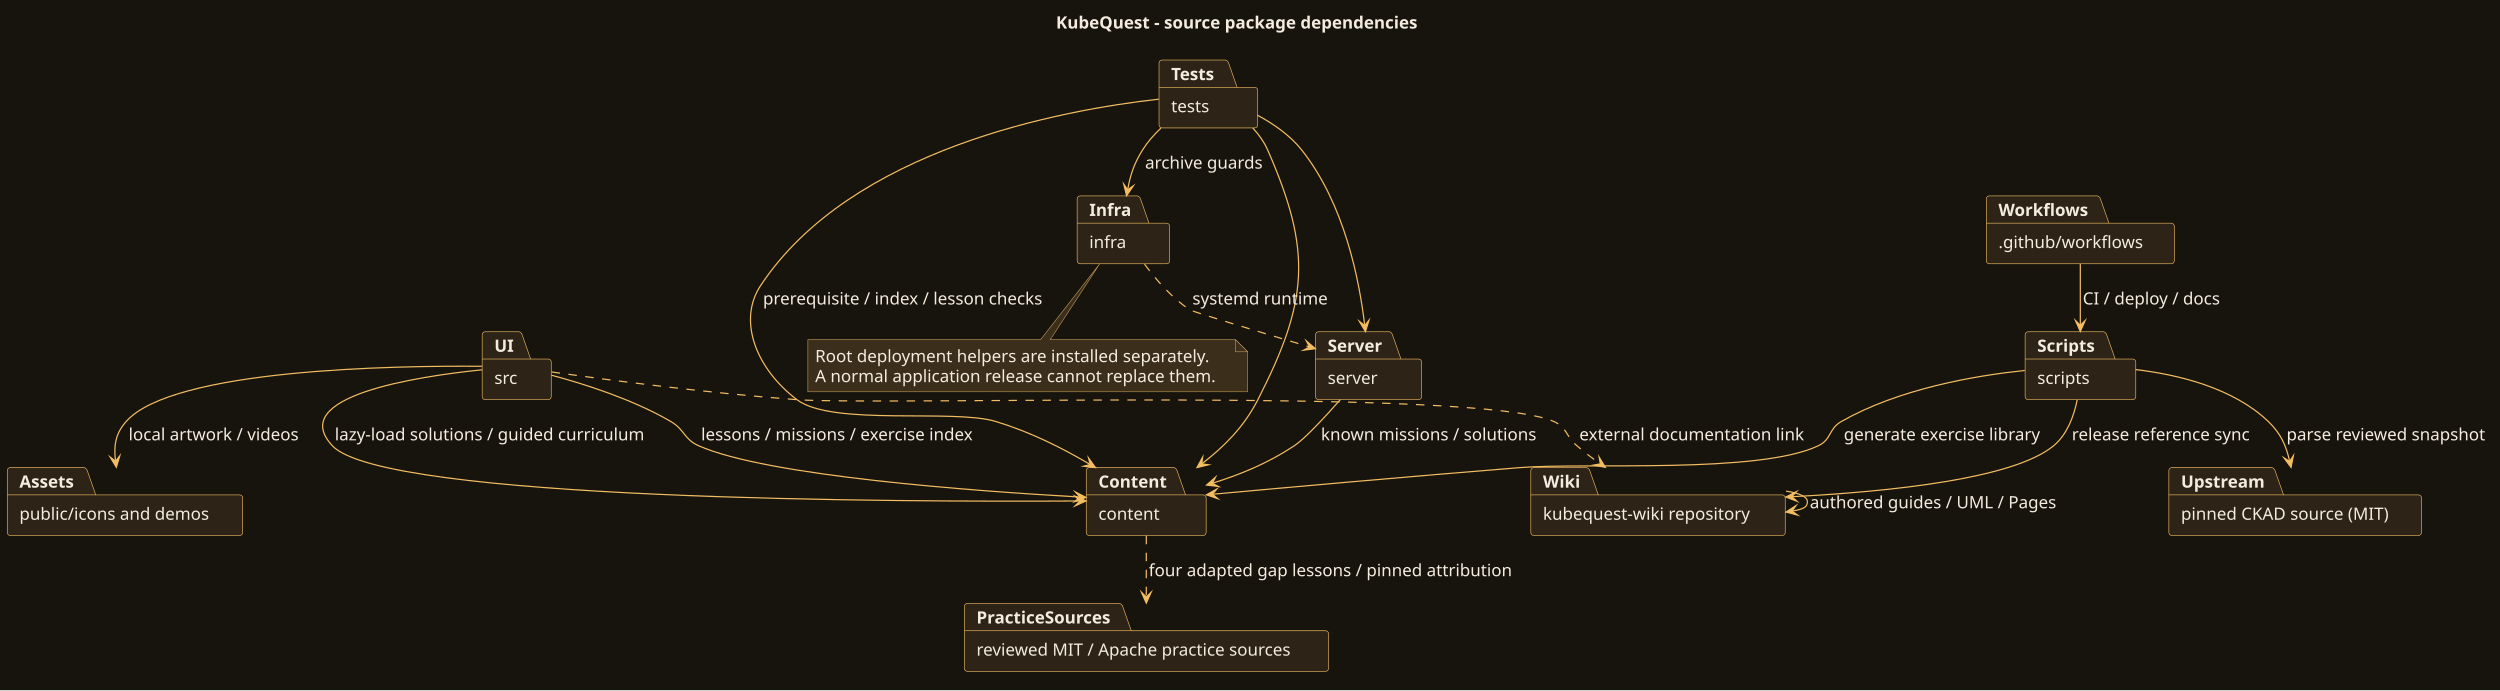
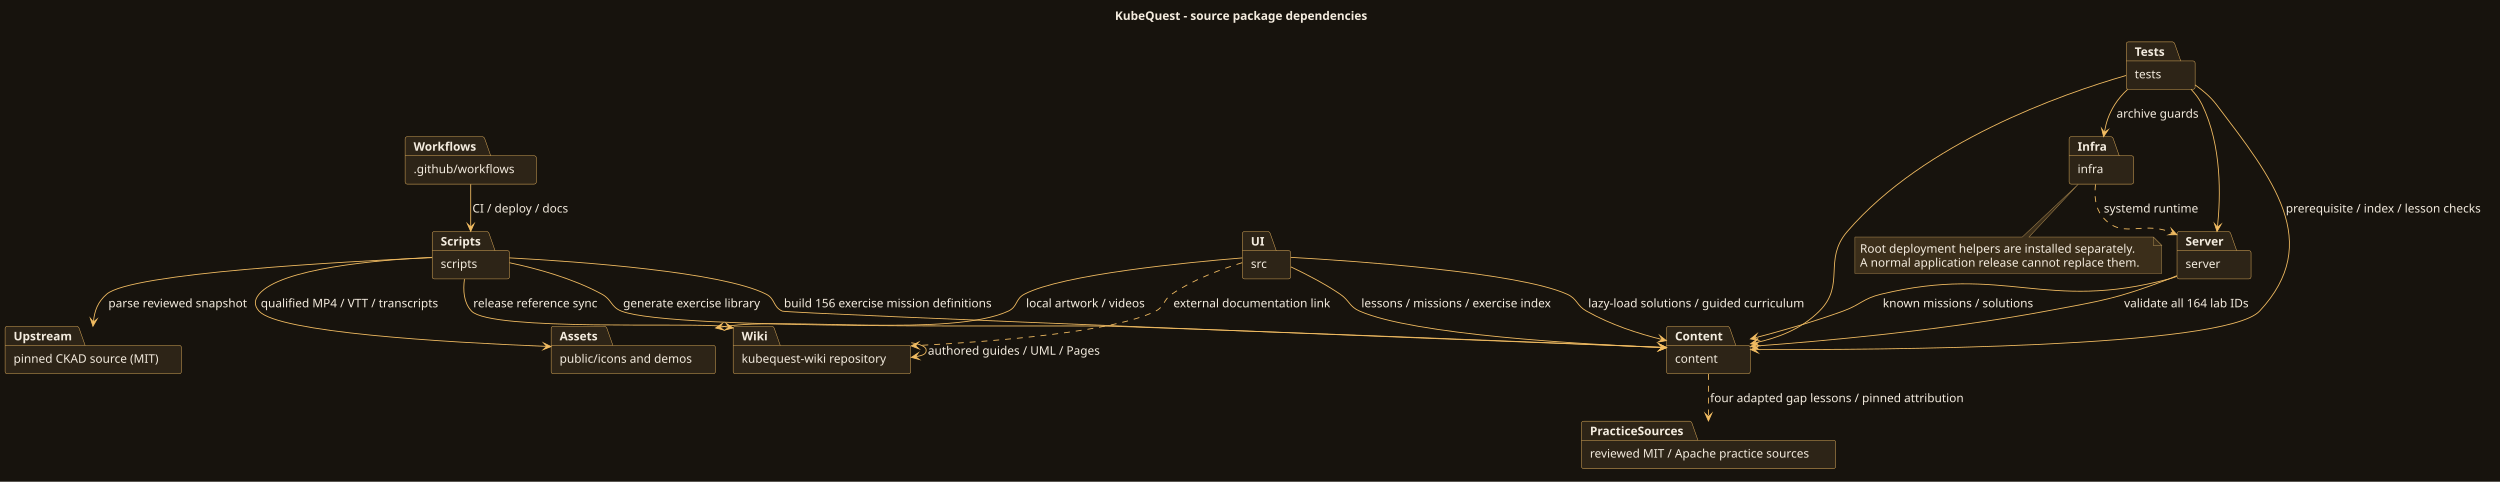
- <svg xmlns="http://www.w3.org/2000/svg" version="1.1" data-diagram-type="DESCRIPTION" style="width:2061px;height:569px;background:#17130D;" width="2061px" height="569px" viewBox="0 0 2061 569" zoomAndPan="magnify" preserveAspectRatio="none" contentStyleType="text/css">
+ <svg xmlns="http://www.w3.org/2000/svg" version="1.1" data-diagram-type="DESCRIPTION" style="width:2953px;height:569px;background:#17130D;" width="2953px" height="569px" viewBox="0 0 2953 569" zoomAndPan="magnify" preserveAspectRatio="none" contentStyleType="text/css">
  <defs />
  <g font-family="sans-serif" lengthAdjust="spacing">
-     <rect x="0" y="0" width="2061" height="569" fill="#17130D" style="stroke:none;" />
+     <rect x="0" y="0" width="2953" height="569" fill="#17130D" style="stroke:none;" />
    <g class="title" data-source-line="70">
-       <text x="870.539" y="23.535" fill="#F4ECDF" font-size="14" textLength="313.038" font-weight="700">KubeQuest - source package dependencies</text>
+       <text x="1316.959" y="23.535" fill="#F4ECDF" font-size="14" textLength="313.038" font-weight="700">KubeQuest - source package dependencies</text>
    </g>
    <g class="entity" data-qualified-name="UI" id="ent0001" data-source-line="71">
-       <path d="M400,273.488 L427.95,273.488 A3.75,3.75 0 0 1 430.45,275.988 L437.45,295.977 L451.95,295.977 A2.5,2.5 0 0 1 454.45,298.477 L454.45,326.965 A2.5,2.5 0 0 1 451.95,329.465 L400,329.465 A2.5,2.5 0 0 1 397.5,326.965 L397.5,275.988 A2.5,2.5 0 0 1 400,273.488" style="stroke:#F3BD62;stroke-width:0.5;" fill="#2D2417" />
-       <line x1="397.5" y1="295.977" x2="437.45" y2="295.977" style="stroke:#F3BD62;stroke-width:0.5;" />
-       <text x="407.5" y="290.023" fill="#F4ECDF" font-size="14" textLength="14.95" font-weight="700">UI</text>
-       <text x="407.5" y="316.512" fill="#F4ECDF" font-size="14" textLength="20.036">src</text>
+       <path d="M1470,273.488 L1497.95,273.488 A3.75,3.75 0 0 1 1500.45,275.988 L1507.45,295.977 L1521.95,295.977 A2.5,2.5 0 0 1 1524.45,298.477 L1524.45,326.965 A2.5,2.5 0 0 1 1521.95,329.465 L1470,329.465 A2.5,2.5 0 0 1 1467.5,326.965 L1467.5,275.988 A2.5,2.5 0 0 1 1470,273.488" style="stroke:#F3BD62;stroke-width:0.5;" fill="#2D2417" />
+       <line x1="1467.5" y1="295.977" x2="1507.45" y2="295.977" style="stroke:#F3BD62;stroke-width:0.5;" />
+       <text x="1477.5" y="290.023" fill="#F4ECDF" font-size="14" textLength="14.95" font-weight="700">UI</text>
+       <text x="1477.5" y="316.512" fill="#F4ECDF" font-size="14" textLength="20.036">src</text>
    </g>
    <g class="entity" data-qualified-name="Content" id="ent0002" data-source-line="72">
-       <path d="M898,385.488 L967.854,385.488 A3.75,3.75 0 0 1 970.354,387.988 L977.354,407.977 L991.854,407.977 A2.5,2.5 0 0 1 994.354,410.477 L994.354,438.965 A2.5,2.5 0 0 1 991.854,441.465 L898,441.465 A2.5,2.5 0 0 1 895.5,438.965 L895.5,387.988 A2.5,2.5 0 0 1 898,385.488" style="stroke:#F3BD62;stroke-width:0.5;" fill="#2D2417" />
-       <line x1="895.5" y1="407.977" x2="977.354" y2="407.977" style="stroke:#F3BD62;stroke-width:0.5;" />
-       <text x="905.5" y="402.023" fill="#F4ECDF" font-size="14" textLength="56.854" font-weight="700">Content</text>
-       <text x="905.5" y="428.512" fill="#F4ECDF" font-size="14" textLength="51.42">content</text>
+       <path d="M1971,385.488 L2040.854,385.488 A3.75,3.75 0 0 1 2043.354,387.988 L2050.354,407.977 L2064.854,407.977 A2.5,2.5 0 0 1 2067.354,410.477 L2067.354,438.965 A2.5,2.5 0 0 1 2064.854,441.465 L1971,441.465 A2.5,2.5 0 0 1 1968.5,438.965 L1968.5,387.988 A2.5,2.5 0 0 1 1971,385.488" style="stroke:#F3BD62;stroke-width:0.5;" fill="#2D2417" />
+       <line x1="1968.5" y1="407.977" x2="2050.354" y2="407.977" style="stroke:#F3BD62;stroke-width:0.5;" />
+       <text x="1978.5" y="402.023" fill="#F4ECDF" font-size="14" textLength="56.854" font-weight="700">Content</text>
+       <text x="1978.5" y="428.512" fill="#F4ECDF" font-size="14" textLength="51.42">content</text>
    </g>
    <g class="entity" data-qualified-name="Server" id="ent0003" data-source-line="73">
-       <path d="M1087,273.488 L1145.438,273.488 A3.75,3.75 0 0 1 1147.938,275.988 L1154.938,295.977 L1169.438,295.977 A2.5,2.5 0 0 1 1171.938,298.477 L1171.938,326.965 A2.5,2.5 0 0 1 1169.438,329.465 L1087,329.465 A2.5,2.5 0 0 1 1084.5,326.965 L1084.5,275.988 A2.5,2.5 0 0 1 1087,273.488" style="stroke:#F3BD62;stroke-width:0.5;" fill="#2D2417" />
-       <line x1="1084.5" y1="295.977" x2="1154.938" y2="295.977" style="stroke:#F3BD62;stroke-width:0.5;" />
-       <text x="1094.5" y="290.023" fill="#F4ECDF" font-size="14" textLength="45.438" font-weight="700">Server</text>
-       <text x="1094.5" y="316.512" fill="#F4ECDF" font-size="14" textLength="41.439">server</text>
+       <path d="M2574,273.488 L2632.438,273.488 A3.75,3.75 0 0 1 2634.938,275.988 L2641.938,295.977 L2656.438,295.977 A2.5,2.5 0 0 1 2658.938,298.477 L2658.938,326.965 A2.5,2.5 0 0 1 2656.438,329.465 L2574,329.465 A2.5,2.5 0 0 1 2571.5,326.965 L2571.5,275.988 A2.5,2.5 0 0 1 2574,273.488" style="stroke:#F3BD62;stroke-width:0.5;" fill="#2D2417" />
+       <line x1="2571.5" y1="295.977" x2="2641.938" y2="295.977" style="stroke:#F3BD62;stroke-width:0.5;" />
+       <text x="2581.5" y="290.023" fill="#F4ECDF" font-size="14" textLength="45.438" font-weight="700">Server</text>
+       <text x="2581.5" y="316.512" fill="#F4ECDF" font-size="14" textLength="41.439">server</text>
    </g>
    <g class="entity" data-qualified-name="Wiki" id="ent0004" data-source-line="74">
-       <path d="M1264.5,385.488 L1308.118,385.488 A3.75,3.75 0 0 1 1310.618,387.988 L1317.618,407.977 L1469.251,407.977 A2.5,2.5 0 0 1 1471.751,410.477 L1471.751,438.965 A2.5,2.5 0 0 1 1469.251,441.465 L1264.5,441.465 A2.5,2.5 0 0 1 1262,438.965 L1262,387.988 A2.5,2.5 0 0 1 1264.5,385.488" style="stroke:#F3BD62;stroke-width:0.5;" fill="#2D2417" />
-       <line x1="1262" y1="407.977" x2="1317.618" y2="407.977" style="stroke:#F3BD62;stroke-width:0.5;" />
-       <text x="1272" y="402.023" fill="#F4ECDF" font-size="14" textLength="30.618" font-weight="700">Wiki</text>
-       <text x="1272" y="428.512" fill="#F4ECDF" font-size="14" textLength="179.751">kubequest-wiki repository</text>
+       <path d="M868.5,385.488 L912.118,385.488 A3.75,3.75 0 0 1 914.618,387.988 L921.618,407.977 L1073.251,407.977 A2.5,2.5 0 0 1 1075.751,410.477 L1075.751,438.965 A2.5,2.5 0 0 1 1073.251,441.465 L868.5,441.465 A2.5,2.5 0 0 1 866,438.965 L866,387.988 A2.5,2.5 0 0 1 868.5,385.488" style="stroke:#F3BD62;stroke-width:0.5;" fill="#2D2417" />
+       <line x1="866" y1="407.977" x2="921.618" y2="407.977" style="stroke:#F3BD62;stroke-width:0.5;" />
+       <text x="876" y="402.023" fill="#F4ECDF" font-size="14" textLength="30.618" font-weight="700">Wiki</text>
+       <text x="876" y="428.512" fill="#F4ECDF" font-size="14" textLength="179.751">kubequest-wiki repository</text>
    </g>
    <g class="entity" data-qualified-name="Assets" id="ent0005" data-source-line="75">
-       <path d="M8.5,385.488 L69.434,385.488 A3.75,3.75 0 0 1 71.934,387.988 L78.934,407.977 L197.569,407.977 A2.5,2.5 0 0 1 200.069,410.477 L200.069,438.965 A2.5,2.5 0 0 1 197.569,441.465 L8.5,441.465 A2.5,2.5 0 0 1 6,438.965 L6,387.988 A2.5,2.5 0 0 1 8.5,385.488" style="stroke:#F3BD62;stroke-width:0.5;" fill="#2D2417" />
-       <line x1="6" y1="407.977" x2="78.934" y2="407.977" style="stroke:#F3BD62;stroke-width:0.5;" />
-       <text x="16" y="402.023" fill="#F4ECDF" font-size="14" textLength="47.934" font-weight="700">Assets</text>
-       <text x="16" y="428.512" fill="#F4ECDF" font-size="14" textLength="164.069">public/icons and demos</text>
+       <path d="M653.5,385.488 L714.434,385.488 A3.75,3.75 0 0 1 716.934,387.988 L723.934,407.977 L842.569,407.977 A2.5,2.5 0 0 1 845.069,410.477 L845.069,438.965 A2.5,2.5 0 0 1 842.569,441.465 L653.5,441.465 A2.5,2.5 0 0 1 651,438.965 L651,387.988 A2.5,2.5 0 0 1 653.5,385.488" style="stroke:#F3BD62;stroke-width:0.5;" fill="#2D2417" />
+       <line x1="651" y1="407.977" x2="723.934" y2="407.977" style="stroke:#F3BD62;stroke-width:0.5;" />
+       <text x="661" y="402.023" fill="#F4ECDF" font-size="14" textLength="47.934" font-weight="700">Assets</text>
+       <text x="661" y="428.512" fill="#F4ECDF" font-size="14" textLength="164.069">public/icons and demos</text>
    </g>
    <g class="entity" data-qualified-name="Infra" id="ent0006" data-source-line="76">
-       <path d="M890.5,161.488 L937.734,161.488 A3.75,3.75 0 0 1 940.234,163.988 L947.234,183.977 L961.734,183.977 A2.5,2.5 0 0 1 964.234,186.477 L964.234,214.965 A2.5,2.5 0 0 1 961.734,217.465 L890.5,217.465 A2.5,2.5 0 0 1 888,214.965 L888,163.988 A2.5,2.5 0 0 1 890.5,161.488" style="stroke:#F3BD62;stroke-width:0.5;" fill="#2D2417" />
-       <line x1="888" y1="183.977" x2="947.234" y2="183.977" style="stroke:#F3BD62;stroke-width:0.5;" />
-       <text x="898" y="178.023" fill="#F4ECDF" font-size="14" textLength="34.234" font-weight="700">Infra</text>
-       <text x="898" y="204.512" fill="#F4ECDF" font-size="14" textLength="31.343">infra</text>
+       <path d="M2446.5,161.488 L2493.734,161.488 A3.75,3.75 0 0 1 2496.234,163.988 L2503.234,183.977 L2517.734,183.977 A2.5,2.5 0 0 1 2520.234,186.477 L2520.234,214.965 A2.5,2.5 0 0 1 2517.734,217.465 L2446.5,217.465 A2.5,2.5 0 0 1 2444,214.965 L2444,163.988 A2.5,2.5 0 0 1 2446.5,161.488" style="stroke:#F3BD62;stroke-width:0.5;" fill="#2D2417" />
+       <line x1="2444" y1="183.977" x2="2503.234" y2="183.977" style="stroke:#F3BD62;stroke-width:0.5;" />
+       <text x="2454" y="178.023" fill="#F4ECDF" font-size="14" textLength="34.234" font-weight="700">Infra</text>
+       <text x="2454" y="204.512" fill="#F4ECDF" font-size="14" textLength="31.343">infra</text>
    </g>
    <g class="entity" data-qualified-name="Scripts" id="ent0007" data-source-line="77">
-       <path d="M1672,273.488 L1734.232,273.488 A3.75,3.75 0 0 1 1736.732,275.988 L1743.732,295.977 L1758.232,295.977 A2.5,2.5 0 0 1 1760.732,298.477 L1760.732,326.965 A2.5,2.5 0 0 1 1758.232,329.465 L1672,329.465 A2.5,2.5 0 0 1 1669.5,326.965 L1669.5,275.988 A2.5,2.5 0 0 1 1672,273.488" style="stroke:#F3BD62;stroke-width:0.5;" fill="#2D2417" />
-       <line x1="1669.5" y1="295.977" x2="1743.732" y2="295.977" style="stroke:#F3BD62;stroke-width:0.5;" />
-       <text x="1679.5" y="290.023" fill="#F4ECDF" font-size="14" textLength="49.232" font-weight="700">Scripts</text>
-       <text x="1679.5" y="316.512" fill="#F4ECDF" font-size="14" textLength="45.268">scripts</text>
+       <path d="M513,273.488 L575.232,273.488 A3.75,3.75 0 0 1 577.732,275.988 L584.732,295.977 L599.232,295.977 A2.5,2.5 0 0 1 601.732,298.477 L601.732,326.965 A2.5,2.5 0 0 1 599.232,329.465 L513,329.465 A2.5,2.5 0 0 1 510.5,326.965 L510.5,275.988 A2.5,2.5 0 0 1 513,273.488" style="stroke:#F3BD62;stroke-width:0.5;" fill="#2D2417" />
+       <line x1="510.5" y1="295.977" x2="584.732" y2="295.977" style="stroke:#F3BD62;stroke-width:0.5;" />
+       <text x="520.5" y="290.023" fill="#F4ECDF" font-size="14" textLength="49.232" font-weight="700">Scripts</text>
+       <text x="520.5" y="316.512" fill="#F4ECDF" font-size="14" textLength="45.268">scripts</text>
    </g>
    <g class="entity" data-qualified-name="Tests" id="ent0008" data-source-line="78">
-       <path d="M958,49.488 L1010.368,49.488 A3.75,3.75 0 0 1 1012.868,51.988 L1019.868,71.977 L1034.368,71.977 A2.5,2.5 0 0 1 1036.868,74.477 L1036.868,102.965 A2.5,2.5 0 0 1 1034.368,105.465 L958,105.465 A2.5,2.5 0 0 1 955.5,102.965 L955.5,51.988 A2.5,2.5 0 0 1 958,49.488" style="stroke:#F3BD62;stroke-width:0.5;" fill="#2D2417" />
-       <line x1="955.5" y1="71.977" x2="1019.868" y2="71.977" style="stroke:#F3BD62;stroke-width:0.5;" />
-       <text x="965.5" y="66.023" fill="#F4ECDF" font-size="14" textLength="39.368" font-weight="700">Tests</text>
-       <text x="965.5" y="92.512" fill="#F4ECDF" font-size="14" textLength="32.546">tests</text>
+       <path d="M2514,49.488 L2566.368,49.488 A3.75,3.75 0 0 1 2568.868,51.988 L2575.868,71.977 L2590.368,71.977 A2.5,2.5 0 0 1 2592.868,74.477 L2592.868,102.965 A2.5,2.5 0 0 1 2590.368,105.465 L2514,105.465 A2.5,2.5 0 0 1 2511.5,102.965 L2511.5,51.988 A2.5,2.5 0 0 1 2514,49.488" style="stroke:#F3BD62;stroke-width:0.5;" fill="#2D2417" />
+       <line x1="2511.5" y1="71.977" x2="2575.868" y2="71.977" style="stroke:#F3BD62;stroke-width:0.5;" />
+       <text x="2521.5" y="66.023" fill="#F4ECDF" font-size="14" textLength="39.368" font-weight="700">Tests</text>
+       <text x="2521.5" y="92.512" fill="#F4ECDF" font-size="14" textLength="32.546">tests</text>
    </g>
    <g class="entity" data-qualified-name="Workflows" id="ent0009" data-source-line="79">
-       <path d="M1640,161.488 L1729.111,161.488 A3.75,3.75 0 0 1 1731.611,163.988 L1738.611,183.977 L1789.988,183.977 A2.5,2.5 0 0 1 1792.488,186.477 L1792.488,214.965 A2.5,2.5 0 0 1 1789.988,217.465 L1640,217.465 A2.5,2.5 0 0 1 1637.5,214.965 L1637.5,163.988 A2.5,2.5 0 0 1 1640,161.488" style="stroke:#F3BD62;stroke-width:0.5;" fill="#2D2417" />
-       <line x1="1637.5" y1="183.977" x2="1738.611" y2="183.977" style="stroke:#F3BD62;stroke-width:0.5;" />
-       <text x="1647.5" y="178.023" fill="#F4ECDF" font-size="14" textLength="76.111" font-weight="700">Workflows</text>
-       <text x="1647.5" y="204.512" fill="#F4ECDF" font-size="14" textLength="124.988">.github/workflows</text>
+       <path d="M481,161.488 L570.111,161.488 A3.75,3.75 0 0 1 572.611,163.988 L579.611,183.977 L630.988,183.977 A2.5,2.5 0 0 1 633.488,186.477 L633.488,214.965 A2.5,2.5 0 0 1 630.988,217.465 L481,217.465 A2.5,2.5 0 0 1 478.5,214.965 L478.5,163.988 A2.5,2.5 0 0 1 481,161.488" style="stroke:#F3BD62;stroke-width:0.5;" fill="#2D2417" />
+       <line x1="478.5" y1="183.977" x2="579.611" y2="183.977" style="stroke:#F3BD62;stroke-width:0.5;" />
+       <text x="488.5" y="178.023" fill="#F4ECDF" font-size="14" textLength="76.111" font-weight="700">Workflows</text>
+       <text x="488.5" y="204.512" fill="#F4ECDF" font-size="14" textLength="124.988">.github/workflows</text>
    </g>
    <g class="entity" data-qualified-name="Upstream" id="ent0011" data-source-line="81">
-       <path d="M1790.5,385.488 L1873.049,385.488 A3.75,3.75 0 0 1 1875.549,387.988 L1882.549,407.977 L1993.781,407.977 A2.5,2.5 0 0 1 1996.281,410.477 L1996.281,438.965 A2.5,2.5 0 0 1 1993.781,441.465 L1790.5,441.465 A2.5,2.5 0 0 1 1788,438.965 L1788,387.988 A2.5,2.5 0 0 1 1790.5,385.488" style="stroke:#F3BD62;stroke-width:0.5;" fill="#2D2417" />
-       <line x1="1788" y1="407.977" x2="1882.549" y2="407.977" style="stroke:#F3BD62;stroke-width:0.5;" />
-       <text x="1798" y="402.023" fill="#F4ECDF" font-size="14" textLength="69.549" font-weight="700">Upstream</text>
-       <text x="1798" y="428.512" fill="#F4ECDF" font-size="14" textLength="178.281">pinned CKAD source (MIT)</text>
+       <path d="M8.5,385.488 L91.049,385.488 A3.75,3.75 0 0 1 93.549,387.988 L100.549,407.977 L211.781,407.977 A2.5,2.5 0 0 1 214.281,410.477 L214.281,438.965 A2.5,2.5 0 0 1 211.781,441.465 L8.5,441.465 A2.5,2.5 0 0 1 6,438.965 L6,387.988 A2.5,2.5 0 0 1 8.5,385.488" style="stroke:#F3BD62;stroke-width:0.5;" fill="#2D2417" />
+       <line x1="6" y1="407.977" x2="100.549" y2="407.977" style="stroke:#F3BD62;stroke-width:0.5;" />
+       <text x="16" y="402.023" fill="#F4ECDF" font-size="14" textLength="69.549" font-weight="700">Upstream</text>
+       <text x="16" y="428.512" fill="#F4ECDF" font-size="14" textLength="178.281">pinned CKAD source (MIT)</text>
    </g>
    <g class="entity" data-qualified-name="PracticeSources" id="ent0015" data-source-line="85">
-       <path d="M797.5,497.488 L923.081,497.488 A3.75,3.75 0 0 1 925.581,499.988 L932.581,519.977 L1092.772,519.977 A2.5,2.5 0 0 1 1095.272,522.477 L1095.272,550.965 A2.5,2.5 0 0 1 1092.772,553.465 L797.5,553.465 A2.5,2.5 0 0 1 795,550.965 L795,499.988 A2.5,2.5 0 0 1 797.5,497.488" style="stroke:#F3BD62;stroke-width:0.5;" fill="#2D2417" />
-       <line x1="795" y1="519.977" x2="932.581" y2="519.977" style="stroke:#F3BD62;stroke-width:0.5;" />
-       <text x="805" y="514.023" fill="#F4ECDF" font-size="14" textLength="112.581" font-weight="700">PracticeSources</text>
-       <text x="805" y="540.512" fill="#F4ECDF" font-size="14" textLength="270.272">reviewed MIT / Apache practice sources</text>
+       <path d="M1870.5,497.488 L1996.081,497.488 A3.75,3.75 0 0 1 1998.581,499.988 L2005.581,519.977 L2165.772,519.977 A2.5,2.5 0 0 1 2168.272,522.477 L2168.272,550.965 A2.5,2.5 0 0 1 2165.772,553.465 L1870.5,553.465 A2.5,2.5 0 0 1 1868,550.965 L1868,499.988 A2.5,2.5 0 0 1 1870.5,497.488" style="stroke:#F3BD62;stroke-width:0.5;" fill="#2D2417" />
+       <line x1="1868" y1="519.977" x2="2005.581" y2="519.977" style="stroke:#F3BD62;stroke-width:0.5;" />
+       <text x="1878" y="514.023" fill="#F4ECDF" font-size="14" textLength="112.581" font-weight="700">PracticeSources</text>
+       <text x="1878" y="540.512" fill="#F4ECDF" font-size="14" textLength="270.272">reviewed MIT / Apache practice sources</text>
    </g>
-     <g class="entity" data-qualified-name="GMN28" id="ent0029" data-source-line="99">
-       <path d="M666,279.988 L666,322.965 A0,0 0 0 0 666,322.965 L1028.496,322.965 A0,0 0 0 0 1028.496,322.965 L1028.496,289.988 L1018.496,279.988 L865.843,279.988 L906.472,217.679 L857.843,279.988 L666,279.988 A0,0 0 0 0 666,279.988" style="stroke:#BB9658;stroke-width:0.5;" fill="#3B2E1A" />
-       <path d="M1018.496,279.988 L1018.496,289.988 L1028.496,289.988 L1018.496,279.988" style="stroke:#BB9658;stroke-width:0.5;" fill="#3B2E1A" />
-       <text x="672" y="298.523" fill="#F4ECDF" font-size="14" textLength="336.198">Root deployment helpers are installed separately.</text>
-       <text x="672" y="315.012" fill="#F4ECDF" font-size="14" textLength="341.496">A normal application release cannot replace them.</text>
+     <g class="entity" data-qualified-name="GMN31" id="ent0032" data-source-line="102">
+       <path d="M2191,279.988 L2191,322.965 A0,0 0 0 0 2191,322.965 L2553.496,322.965 A0,0 0 0 0 2553.496,322.965 L2553.496,289.988 L2543.496,279.988 L2396.668,279.988 L2454.809,217.679 L2388.668,279.988 L2191,279.988 A0,0 0 0 0 2191,279.988" style="stroke:#BB9658;stroke-width:0.5;" fill="#3B2E1A" />
+       <path d="M2543.496,279.988 L2543.496,289.988 L2553.496,289.988 L2543.496,279.988" style="stroke:#BB9658;stroke-width:0.5;" fill="#3B2E1A" />
+       <text x="2197" y="298.523" fill="#F4ECDF" font-size="14" textLength="336.198">Root deployment helpers are installed separately.</text>
+       <text x="2197" y="315.012" fill="#F4ECDF" font-size="14" textLength="341.496">A normal application release cannot replace them.</text>
    </g>
    <g class="link" data-entity-1="ent0001" data-entity-2="ent0002" id="lnk10" data-link-type="dependency">
-       <polygon points="895.237,410.026,886.476,405.527,890.245,409.745,886.027,413.514,895.237,410.026" fill="#F3BD62" style="stroke:#F3BD62;stroke-width:1;stroke-linejoin:miter;stroke-miterlimit:10;" />
-       <path d="M454.568,309.306 C481.216,316.412 521.481,329.099 553,347.488 C564.701,354.315 563.623,361.983 576,367.488 C632.018,392.407 803.153,404.844 890.245,409.745" style="stroke:#F3BD62;stroke-width:1;" fill="none" />
-       <text x="578" y="363.023" fill="#F4ECDF" font-size="14" textLength="241.24">lessons / missions / exercise index</text>
+       <polygon points="1968.46,410.769,1959.632,406.404,1963.465,410.564,1959.304,414.397,1968.46,410.769" fill="#F3BD62" style="stroke:#F3BD62;stroke-width:1;stroke-linejoin:miter;stroke-miterlimit:10;" />
+       <path d="M1524.79,315.246 C1542.221,323.483 1564.571,334.974 1583,347.488 C1594.207,355.098 1593.589,362.06 1606,367.488 C1669.947,395.454 1868.582,406.672 1963.465,410.564" style="stroke:#F3BD62;stroke-width:1;" fill="none" />
+       <text x="1608" y="363.023" fill="#F4ECDF" font-size="14" textLength="241.24">lessons / missions / exercise index</text>
    </g>
    <g class="link" data-entity-1="ent0007" data-entity-2="ent0011" id="lnk12" data-link-type="dependency">
-       <polygon points="1888.715,385.315,1890.661,375.66,1887.627,380.435,1882.852,377.401,1888.715,385.315" fill="#F3BD62" style="stroke:#F3BD62;stroke-width:1;stroke-linejoin:miter;stroke-miterlimit:10;" />
-       <path d="M1760.596,304.687 C1794.82,308.689 1840.648,319.394 1870,347.488 C1880.328,357.373 1884.72,367.393 1887.627,380.435" style="stroke:#F3BD62;stroke-width:1;" fill="none" />
-       <text x="1885" y="363.023" fill="#F4ECDF" font-size="14" textLength="168.116">parse reviewed snapshot</text>
+       <polygon points="109.776,385.362,114.693,376.828,110.298,380.389,106.736,375.994,109.776,385.362" fill="#F3BD62" style="stroke:#F3BD62;stroke-width:1;stroke-linejoin:miter;stroke-miterlimit:10;" />
+       <path d="M510.488,304.326 C405.782,308.964 154.576,322.584 126,347.488 C115.311,356.804 111.698,367.03 110.298,380.389" style="stroke:#F3BD62;stroke-width:1;" fill="none" />
+       <text x="128" y="363.023" fill="#F4ECDF" font-size="14" textLength="168.116">parse reviewed snapshot</text>
    </g>
    <g class="link" data-entity-1="ent0007" data-entity-2="ent0002" id="lnk13" data-link-type="dependency">
-       <polygon points="994.592,407.92,1003.918,411.085,999.571,407.465,1003.191,403.118,994.592,407.92" fill="#F3BD62" style="stroke:#F3BD62;stroke-width:1;stroke-linejoin:miter;stroke-miterlimit:10;" />
-       <path d="M1669.267,305.406 C1627.501,309.754 1565.249,320.573 1518,347.488 C1507.347,353.557 1510.082,362.243 1499,367.488 C1449.456,390.936 1307.636,381.095 1253,385.488 C1161.775,392.824 1060.422,401.91 999.571,407.465" style="stroke:#F3BD62;stroke-width:1;" fill="none" />
-       <text x="1520" y="363.023" fill="#F4ECDF" font-size="14" textLength="167.85">generate exercise library</text>
+       <polygon points="1968.355,410.441,1959.526,406.076,1963.359,410.237,1959.198,414.069,1968.355,410.441" fill="#F3BD62" style="stroke:#F3BD62;stroke-width:1;stroke-linejoin:miter;stroke-miterlimit:10;" />
+       <path d="M601.761,310.339 C633.738,317.096 676.68,328.777 711,347.488 C722.894,353.973 721.386,362.548 734,367.488 C794.449,391.163 1253.119,383.237 1318,385.488 C1562.002,393.954 1848.782,405.541 1963.359,410.237" style="stroke:#F3BD62;stroke-width:1;" fill="none" />
+       <text x="736" y="363.023" fill="#F4ECDF" font-size="14" textLength="167.85">generate exercise library</text>
    </g>
    <g class="link" data-entity-1="ent0001" data-entity-2="ent0002" id="lnk14" data-link-type="dependency">
-       <polygon points="895.309,412.967,886.284,409.023,890.309,412.998,886.334,417.023,895.309,412.967" fill="#F3BD62" style="stroke:#F3BD62;stroke-width:1;stroke-linejoin:miter;stroke-miterlimit:10;" />
-       <path d="M397.296,304.881 C343.421,310.378 235.871,326.717 274,367.488 C316.192,412.604 742.166,413.911 890.309,412.998" style="stroke:#F3BD62;stroke-width:1;" fill="none" />
-       <text x="276" y="363.023" fill="#F4ECDF" font-size="14" textLength="271.564">lazy-load solutions / guided curriculum</text>
+       <polygon points="1968.289,402.332,1960.523,396.275,1963.437,401.123,1958.589,404.038,1968.289,402.332" fill="#F3BD62" style="stroke:#F3BD62;stroke-width:1;stroke-linejoin:miter;stroke-miterlimit:10;" />
+       <path d="M1524.653,303.975 C1598.316,308.137 1792.596,321.343 1851,347.488 C1863.364,353.023 1862.173,360.883 1874,367.488 C1903.385,383.899 1934.701,393.964 1963.437,401.123" style="stroke:#F3BD62;stroke-width:1;" fill="none" />
+       <text x="1876" y="363.023" fill="#F4ECDF" font-size="14" textLength="271.564">lazy-load solutions / guided curriculum</text>
    </g>
    <g class="link" data-entity-1="ent0002" data-entity-2="ent0015" id="lnk16" data-link-type="dependency">
-       <polygon points="945,497.229,949,488.229,945,492.229,941,488.229,945,497.229" fill="#F3BD62" style="stroke:#F3BD62;stroke-width:1;stroke-linejoin:miter;stroke-miterlimit:10;" />
-       <path d="M945,441.679 C945,458.603 945,475.293 945,492.229" style="stroke:#F3BD62;stroke-width:1;stroke-dasharray:7,7;" fill="none" />
-       <text x="947" y="475.023" fill="#F4ECDF" font-size="14" textLength="311.732">four adapted gap lessons / pinned attribution</text>
+       <polygon points="2018,497.229,2022,488.229,2018,492.229,2014,488.229,2018,497.229" fill="#F3BD62" style="stroke:#F3BD62;stroke-width:1;stroke-linejoin:miter;stroke-miterlimit:10;" />
+       <path d="M2018,441.679 C2018,458.603 2018,475.293 2018,492.229" style="stroke:#F3BD62;stroke-width:1;stroke-dasharray:7,7;" fill="none" />
+       <text x="2020" y="475.023" fill="#F4ECDF" font-size="14" textLength="311.732">four adapted gap lessons / pinned attribution</text>
    </g>
    <g class="link" data-entity-1="ent0008" data-entity-2="ent0002" id="lnk17" data-link-type="dependency">
-       <polygon points="903.088,385.479,897.356,377.471,898.778,382.946,893.302,384.368,903.088,385.479" fill="#F3BD62" style="stroke:#F3BD62;stroke-width:1;stroke-linejoin:miter;stroke-miterlimit:10;" />
-       <path d="M955.276,81.762 C875.889,90.593 701.69,122.539 627,235.488 C607.785,264.546 623.624,304.248 657,329.488 C686.243,351.603 785.932,336.791 821,347.488 C849.828,356.282 875.511,369.274 898.778,382.946" style="stroke:#F3BD62;stroke-width:1;" fill="none" />
-       <text x="629" y="251.023" fill="#F4ECDF" font-size="14" textLength="245.957">prerequisite / index / lesson checks</text>
+       <polygon points="2067.752,412.857,2076.737,416.891,2072.752,412.876,2076.768,408.891,2067.752,412.857" fill="#F3BD62" style="stroke:#F3BD62;stroke-width:1;stroke-linejoin:miter;stroke-miterlimit:10;" />
+       <path d="M2592.816,100.297 C2602.086,106.766 2611.193,114.552 2618,123.488 C2685.136,211.618 2744.59,286.493 2669,367.488 C2628.25,411.152 2217.91,413.435 2072.752,412.876" style="stroke:#F3BD62;stroke-width:1;" fill="none" />
+       <text x="2700" y="251.023" fill="#F4ECDF" font-size="14" textLength="245.957">prerequisite / index / lesson checks</text>
    </g>
-     <g class="link" data-entity-1="ent0001" data-entity-2="ent0004" id="lnk18" data-link-type="dependency">
-       <polygon points="1323.449,385.272,1318.341,376.851,1319.343,382.419,1313.776,383.421,1323.449,385.272" fill="#F3BD62" style="stroke:#F3BD62;stroke-width:1;stroke-linejoin:miter;stroke-miterlimit:10;" />
-       <path d="M454.733,306.667 C498.344,312.823 583.908,324.173 657,329.488 C726.179,334.519 1217.664,319.209 1281,347.488 C1292.195,352.487 1290.632,359.578 1300,367.488 C1307.28,373.636 1311.314,376.839 1319.343,382.419" style="stroke:#F3BD62;stroke-width:1;stroke-dasharray:7,7;" fill="none" />
-       <text x="1302" y="363.023" fill="#F4ECDF" font-size="14" textLength="191.81">external documentation link</text>
+     <g class="link" data-entity-1="ent0007" data-entity-2="ent0002" id="lnk18" data-link-type="dependency">
+       <polygon points="1968.451,410.574,1959.612,406.229,1963.455,410.381,1959.303,414.223,1968.451,410.574" fill="#F3BD62" style="stroke:#F3BD62;stroke-width:1;stroke-linejoin:miter;stroke-miterlimit:10;" />
+       <path d="M601.688,304.594 C683.866,308.999 852.906,321.05 905,347.488 C915.933,353.037 912.836,362.421 924,367.488 C930.031,370.226 1750.691,402.147 1963.455,410.381" style="stroke:#F3BD62;stroke-width:1;" fill="none" />
+       <text x="926" y="363.023" fill="#F4ECDF" font-size="14" textLength="259.725">build 156 exercise mission definitions</text>
    </g>
-     <g class="link" data-entity-1="ent0001" data-entity-2="ent0005" id="lnk19" data-link-type="dependency">
-       <polygon points="95.912,385.213,98.741,375.78,95.28,380.254,90.806,376.792,95.912,385.213" fill="#F3BD62" style="stroke:#F3BD62;stroke-width:1;stroke-linejoin:miter;stroke-miterlimit:10;" />
-       <path d="M397.314,301.972 C325.747,301.357 142.309,304.131 104,347.488 C95.107,357.553 93.633,367.346 95.28,380.254" style="stroke:#F3BD62;stroke-width:1;" fill="none" />
-       <text x="106" y="363.023" fill="#F4ECDF" font-size="14" textLength="147.861">local artwork / videos</text>
+     <g class="link" data-entity-1="ent0003" data-entity-2="ent0002" id="lnk19" data-link-type="dependency">
+       <polygon points="2067.792,409.187,2077.059,412.52,2072.778,408.823,2076.476,404.541,2067.792,409.187" fill="#F3BD62" style="stroke:#F3BD62;stroke-width:1;stroke-linejoin:miter;stroke-miterlimit:10;" />
+       <path d="M2571.371,325.628 C2568.233,327.009 2565.088,328.313 2562,329.488 C2499.738,353.19 2482.492,355.279 2417,367.488 C2292.448,390.708 2148.623,403.274 2072.778,408.823" style="stroke:#F3BD62;stroke-width:1;" fill="none" />
+       <text x="2509" y="363.023" fill="#F4ECDF" font-size="14" textLength="154.998">validate all 164 lab IDs</text>
    </g>
-     <g class="link" data-entity-1="ent0003" data-entity-2="ent0002" id="lnk20" data-link-type="dependency">
-       <polygon points="994.669,399.907,1004.453,401.031,999.44,398.411,1002.06,393.397,994.669,399.907" fill="#F3BD62" style="stroke:#F3BD62;stroke-width:1;stroke-linejoin:miter;stroke-miterlimit:10;" />
-       <path d="M1104.922,329.494 C1091.466,344.741 1075.514,361.846 1067,367.488 C1045.077,382.017 1022.612,391.146 999.44,398.411" style="stroke:#F3BD62;stroke-width:1;" fill="none" />
-       <text x="1089" y="363.023" fill="#F4ECDF" font-size="14" textLength="187.619">known missions / solutions</text>
+     <g class="link" data-entity-1="ent0007" data-entity-2="ent0005" id="lnk20" data-link-type="dependency">
+       <polygon points="650.837,409.377,642.005,405.017,645.841,409.175,641.683,413.011,650.837,409.377" fill="#F3BD62" style="stroke:#F3BD62;stroke-width:1;stroke-linejoin:miter;stroke-miterlimit:10;" />
+       <path d="M510.253,303.954 C445.342,307.107 331.529,316.954 306,347.488 C300.298,354.308 300.041,360.892 306,367.488 C328.67,392.583 522.716,404.212 645.841,409.175" style="stroke:#F3BD62;stroke-width:1;" fill="none" />
+       <text x="308" y="363.023" fill="#F4ECDF" font-size="14" textLength="224.123">qualified MP4 / VTT / transcripts</text>
    </g>
-     <g class="link" data-entity-1="ent0008" data-entity-2="ent0003" id="lnk21" data-link-type="dependency">
-       <polygon points="1125.682,273.379,1128.591,263.969,1125.092,268.414,1120.647,264.914,1125.682,273.379" fill="#F3BD62" style="stroke:#F3BD62;stroke-width:1;stroke-linejoin:miter;stroke-miterlimit:10;" />
-       <path d="M1036.598,94.964 C1049.786,102.04 1063.462,111.489 1073,123.488 C1108.54,168.201 1120.647,231.037 1125.092,268.414" style="stroke:#F3BD62;stroke-width:1;" fill="none" />
+     <g class="link" data-entity-1="ent0001" data-entity-2="ent0004" id="lnk21" data-link-type="dependency">
+       <polygon points="1076.266,408.543,1085.462,412.07,1081.26,408.283,1085.047,404.081,1076.266,408.543" fill="#F3BD62" style="stroke:#F3BD62;stroke-width:1;stroke-linejoin:miter;stroke-miterlimit:10;" />
+       <path d="M1467.195,310.308 C1443.534,317.581 1409.831,329.948 1384,347.488 C1373.857,354.376 1375.973,362.019 1365,367.488 C1315.937,391.942 1180.441,403.126 1081.26,408.283" style="stroke:#F3BD62;stroke-width:1;stroke-dasharray:7,7;" fill="none" />
+       <text x="1386" y="363.023" fill="#F4ECDF" font-size="14" textLength="191.81">external documentation link</text>
    </g>
-     <g class="link" data-entity-1="ent0008" data-entity-2="ent0002" id="lnk22" data-link-type="dependency">
-       <polygon points="986.789,385.476,996.359,383.148,990.749,382.423,991.475,376.813,986.789,385.476" fill="#F3BD62" style="stroke:#F3BD62;stroke-width:1;stroke-linejoin:miter;stroke-miterlimit:10;" />
-       <path d="M1032.807,105.553 C1037.76,110.912 1042.12,116.932 1045,123.488 C1081.855,207.374 1078.678,247.892 1037,329.488 C1025.551,351.902 1009.31,368.112 990.749,382.423" style="stroke:#F3BD62;stroke-width:1;" fill="none" />
+     <g class="link" data-entity-1="ent0001" data-entity-2="ent0005" id="lnk22" data-link-type="dependency">
+       <polygon points="845.276,387.426,854.842,389.769,850.197,386.54,853.426,381.895,845.276,387.426" fill="#F3BD62" style="stroke:#F3BD62;stroke-width:1;stroke-linejoin:miter;stroke-miterlimit:10;" />
+       <path d="M1467.319,304.651 C1404.03,309.799 1254.501,324.12 1210,347.488 C1199.145,353.188 1202.132,362.35 1191,367.488 C1123.512,398.639 930.514,374.503 857,385.488 C853.144,386.065 854.146,385.83 850.197,386.54" style="stroke:#F3BD62;stroke-width:1;" fill="none" />
+       <text x="1212" y="363.023" fill="#F4ECDF" font-size="14" textLength="147.861">local artwork / videos</text>
    </g>
-     <g class="link" data-entity-1="ent0008" data-entity-2="ent0006" id="lnk23" data-link-type="dependency">
-       <polygon points="928.767,161.368,934.292,153.214,929.649,156.446,926.417,151.803,928.767,161.368" fill="#F3BD62" style="stroke:#F3BD62;stroke-width:1;stroke-linejoin:miter;stroke-miterlimit:10;" />
-       <path d="M957.151,105.538 C951.415,110.933 946.075,116.969 942,123.488 C934.915,134.821 931.849,144.167 929.649,156.446" style="stroke:#F3BD62;stroke-width:1;" fill="none" />
-       <text x="944" y="139.023" fill="#F4ECDF" font-size="14" textLength="99.668">archive guards</text>
+     <g class="link" data-entity-1="ent0003" data-entity-2="ent0002" id="lnk23" data-link-type="dependency">
+       <polygon points="2067.639,400.385,2077.354,402.002,2072.479,399.132,2075.349,394.257,2067.639,400.385" fill="#F3BD62" style="stroke:#F3BD62;stroke-width:1;stroke-linejoin:miter;stroke-miterlimit:10;" />
+       <path d="M2571.309,326.475 C2568.212,327.635 2565.092,328.659 2562,329.488 C2415.842,368.687 2369.144,312.172 2222,347.488 C2200.718,352.596 2197.582,360.045 2177,367.488 C2140.984,380.513 2104.133,390.938 2072.479,399.132" style="stroke:#F3BD62;stroke-width:1;" fill="none" />
+       <text x="2224" y="363.023" fill="#F4ECDF" font-size="14" textLength="187.619">known missions / solutions</text>
    </g>
-     <g class="link" data-entity-1="ent0007" data-entity-2="ent0004" id="lnk24" data-link-type="dependency">
-       <polygon points="1472.228,409.732,1481.422,413.262,1477.221,409.474,1481.009,405.272,1472.228,409.732" fill="#F3BD62" style="stroke:#F3BD62;stroke-width:1;stroke-linejoin:miter;stroke-miterlimit:10;" />
-       <path d="M1712.435,329.66 C1709.724,343.031 1704.202,358.227 1693,367.488 C1660.084,394.7 1559.428,405.217 1477.221,409.474" style="stroke:#F3BD62;stroke-width:1;" fill="none" />
-       <text x="1708" y="363.023" fill="#F4ECDF" font-size="14" textLength="150.876">release reference sync</text>
+     <g class="link" data-entity-1="ent0008" data-entity-2="ent0003" id="lnk24" data-link-type="dependency">
+       <polygon points="2618.747,273.416,2623.651,264.875,2619.261,268.442,2615.694,264.052,2618.747,273.416" fill="#F3BD62" style="stroke:#F3BD62;stroke-width:1;stroke-linejoin:miter;stroke-miterlimit:10;" />
+       <path d="M2588.123,105.5 C2593.226,110.9 2597.813,116.947 2601,123.488 C2624.698,172.12 2622.997,232.285 2619.261,268.442" style="stroke:#F3BD62;stroke-width:1;" fill="none" />
    </g>
-     <g class="link" data-entity-1="ent0004" data-entity-2="ent0004" id="lnk25" data-link-type="dependency">
-       <polygon points="1472.416,422.12,1481.932,424.656,1477.354,421.334,1480.676,416.755,1472.416,422.12" fill="#F3BD62" style="stroke:#F3BD62;stroke-width:1;stroke-linejoin:miter;stroke-miterlimit:10;" />
-       <path d="M1472.416,404.857 C1483.148,406.564 1490,409.441 1490,413.488 C1490,417.535 1488.086,419.627 1477.354,421.334" style="stroke:#F3BD62;stroke-width:1;" fill="none" />
-       <text x="1492" y="419.023" fill="#F4ECDF" font-size="14" textLength="211.688">authored guides / UML / Pages</text>
+     <g class="link" data-entity-1="ent0008" data-entity-2="ent0002" id="lnk25" data-link-type="dependency">
+       <polygon points="2067.762,406.12,2077.403,408.13,2072.649,405.064,2075.714,400.31,2067.762,406.12" fill="#F3BD62" style="stroke:#F3BD62;stroke-width:1;stroke-linejoin:miter;stroke-miterlimit:10;" />
+       <path d="M2511.26,89.162 C2435.652,111.015 2273.053,167.916 2182,273.488 C2153.082,307.018 2180.414,336.285 2149,367.488 C2127.332,389.011 2099.81,399.198 2072.649,405.064" style="stroke:#F3BD62;stroke-width:1;" fill="none" />
    </g>
-     <g class="link" data-entity-1="ent0009" data-entity-2="ent0007" id="lnk26" data-link-type="dependency">
-       <polygon points="1715,273.229,1719,264.229,1715,268.229,1711,264.229,1715,273.229" fill="#F3BD62" style="stroke:#F3BD62;stroke-width:1;stroke-linejoin:miter;stroke-miterlimit:10;" />
-       <path d="M1715,217.679 C1715,234.603 1715,251.293 1715,268.229" style="stroke:#F3BD62;stroke-width:1;" fill="none" />
-       <text x="1717" y="251.023" fill="#F4ECDF" font-size="14" textLength="123.225">CI / deploy / docs</text>
+     <g class="link" data-entity-1="ent0008" data-entity-2="ent0006" id="lnk26" data-link-type="dependency">
+       <polygon points="2484.767,161.368,2490.292,153.214,2485.649,156.446,2482.417,151.803,2484.767,161.368" fill="#F3BD62" style="stroke:#F3BD62;stroke-width:1;stroke-linejoin:miter;stroke-miterlimit:10;" />
+       <path d="M2513.151,105.538 C2507.415,110.933 2502.075,116.969 2498,123.488 C2490.915,134.821 2487.849,144.167 2485.649,156.446" style="stroke:#F3BD62;stroke-width:1;" fill="none" />
+       <text x="2500" y="139.023" fill="#F4ECDF" font-size="14" textLength="99.668">archive guards</text>
    </g>
-     <g class="link" data-entity-1="ent0006" data-entity-2="ent0003" id="lnk27" data-link-type="dependency">
-       <polygon points="1084.402,287.462,1076.93,281.045,1079.613,286.025,1074.632,288.708,1084.402,287.462" fill="#F3BD62" style="stroke:#F3BD62;stroke-width:1;stroke-linejoin:miter;stroke-miterlimit:10;" />
-       <path d="M943.535,217.765 C953.179,230.833 966.189,245.725 981,255.488 C983.263,256.98 1037.094,273.273 1079.613,286.025" style="stroke:#F3BD62;stroke-width:1;stroke-dasharray:7,7;" fill="none" />
-       <text x="983" y="251.023" fill="#F4ECDF" font-size="14" textLength="114.194">systemd runtime</text>
+     <g class="link" data-entity-1="ent0007" data-entity-2="ent0004" id="lnk27" data-link-type="dependency">
+       <polygon points="865.917,387.37,857.716,381.917,860.988,386.531,856.373,389.803,865.917,387.37" fill="#F3BD62" style="stroke:#F3BD62;stroke-width:1;stroke-linejoin:miter;stroke-miterlimit:10;" />
+       <path d="M548.624,329.742 C546.837,342.804 547.642,357.698 557,367.488 C579.844,391.387 821.28,380.755 854,385.488 C857.92,386.055 856.974,385.848 860.988,386.531" style="stroke:#F3BD62;stroke-width:1;" fill="none" />
+       <text x="559" y="363.023" fill="#F4ECDF" font-size="14" textLength="150.876">release reference sync</text>
+     </g>
+     <g class="link" data-entity-1="ent0004" data-entity-2="ent0004" id="lnk28" data-link-type="dependency">
+       <polygon points="1076.416,422.12,1085.932,424.656,1081.354,421.334,1084.676,416.755,1076.416,422.12" fill="#F3BD62" style="stroke:#F3BD62;stroke-width:1;stroke-linejoin:miter;stroke-miterlimit:10;" />
+       <path d="M1076.416,404.857 C1087.148,406.564 1094,409.441 1094,413.488 C1094,417.535 1092.086,419.627 1081.354,421.334" style="stroke:#F3BD62;stroke-width:1;" fill="none" />
+       <text x="1096" y="419.023" fill="#F4ECDF" font-size="14" textLength="211.688">authored guides / UML / Pages</text>
+     </g>
+     <g class="link" data-entity-1="ent0009" data-entity-2="ent0007" id="lnk29" data-link-type="dependency">
+       <polygon points="556,273.229,560,264.229,556,268.229,552,264.229,556,273.229" fill="#F3BD62" style="stroke:#F3BD62;stroke-width:1;stroke-linejoin:miter;stroke-miterlimit:10;" />
+       <path d="M556,217.679 C556,234.603 556,251.293 556,268.229" style="stroke:#F3BD62;stroke-width:1;" fill="none" />
+       <text x="558" y="251.023" fill="#F4ECDF" font-size="14" textLength="123.225">CI / deploy / docs</text>
+     </g>
+     <g class="link" data-entity-1="ent0006" data-entity-2="ent0003" id="lnk30" data-link-type="dependency">
+       <polygon points="2571.413,277.234,2564.726,270.004,2566.82,275.259,2561.565,277.353,2571.413,277.234" fill="#F3BD62" style="stroke:#F3BD62;stroke-width:1;stroke-linejoin:miter;stroke-miterlimit:10;" />
+       <path d="M2475.249,217.77 C2473.747,230.524 2474.615,245.142 2483,255.488 C2505.674,283.465 2528.143,261.222 2562,273.488 C2565.107,274.614 2563.672,273.905 2566.82,275.259" style="stroke:#F3BD62;stroke-width:1;stroke-dasharray:7,7;" fill="none" />
+       <text x="2485" y="251.023" fill="#F4ECDF" font-size="14" textLength="114.194">systemd runtime</text>
    </g>
  </g>
</svg>
